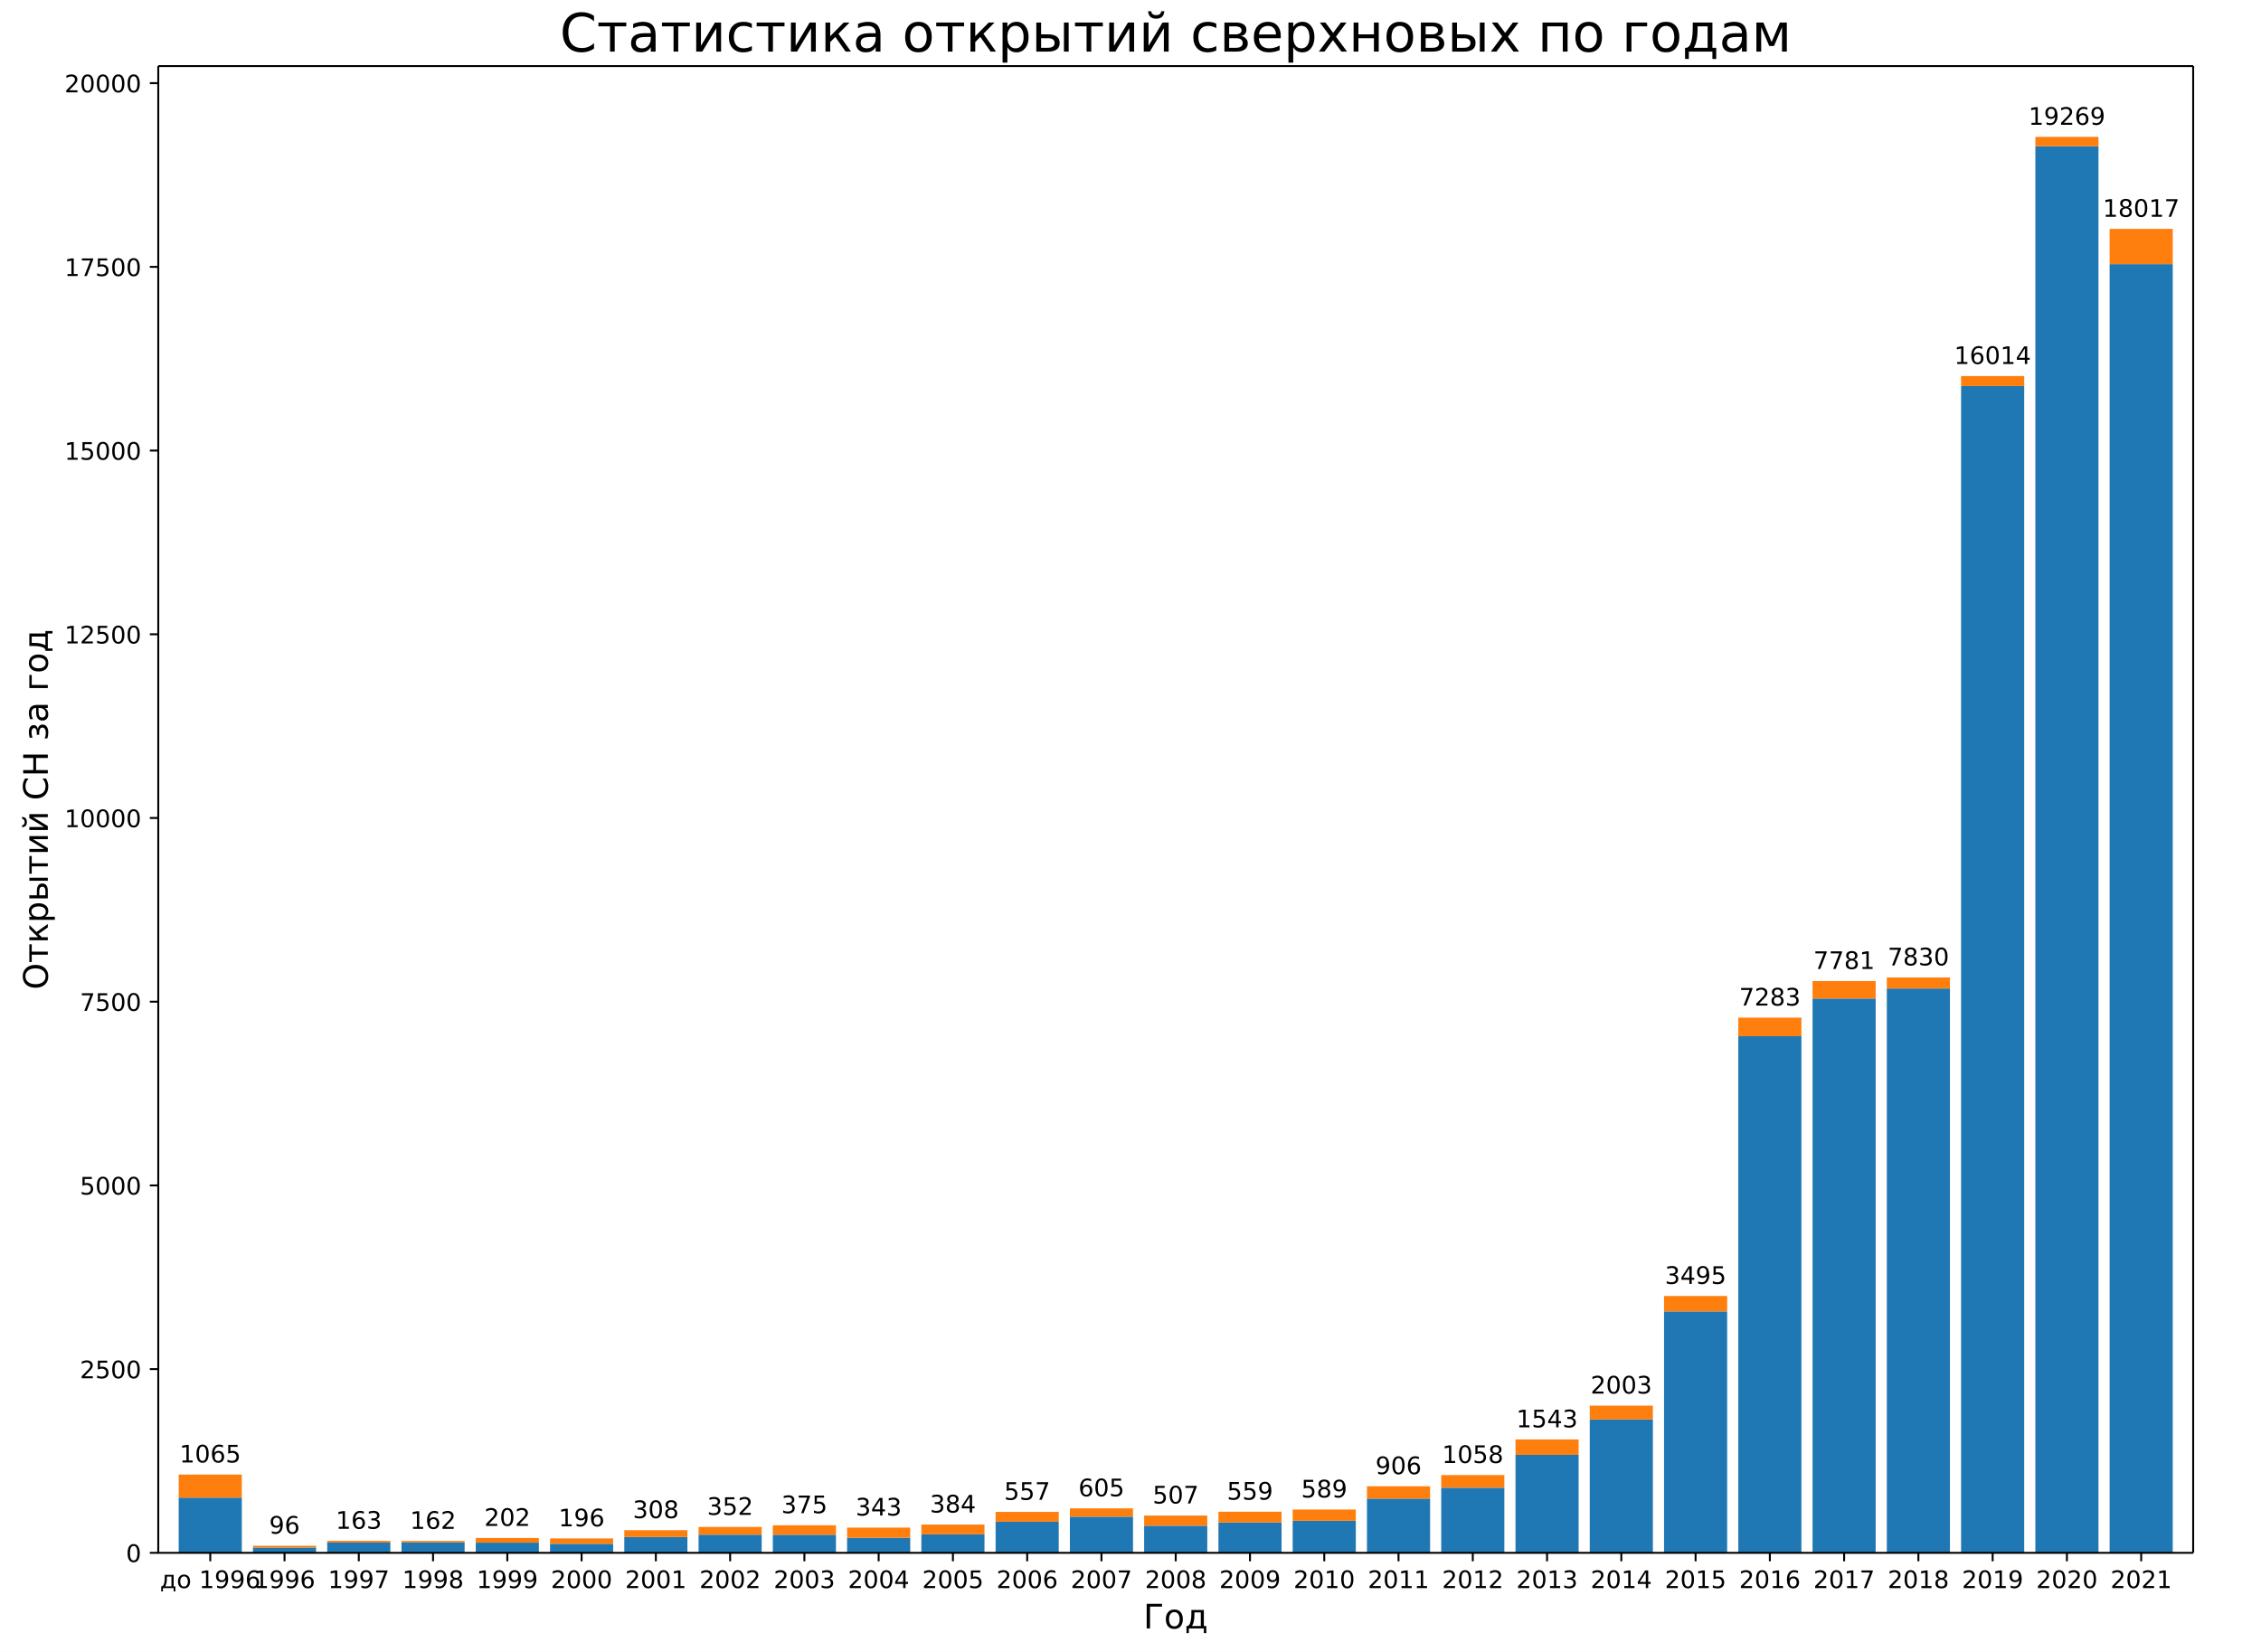
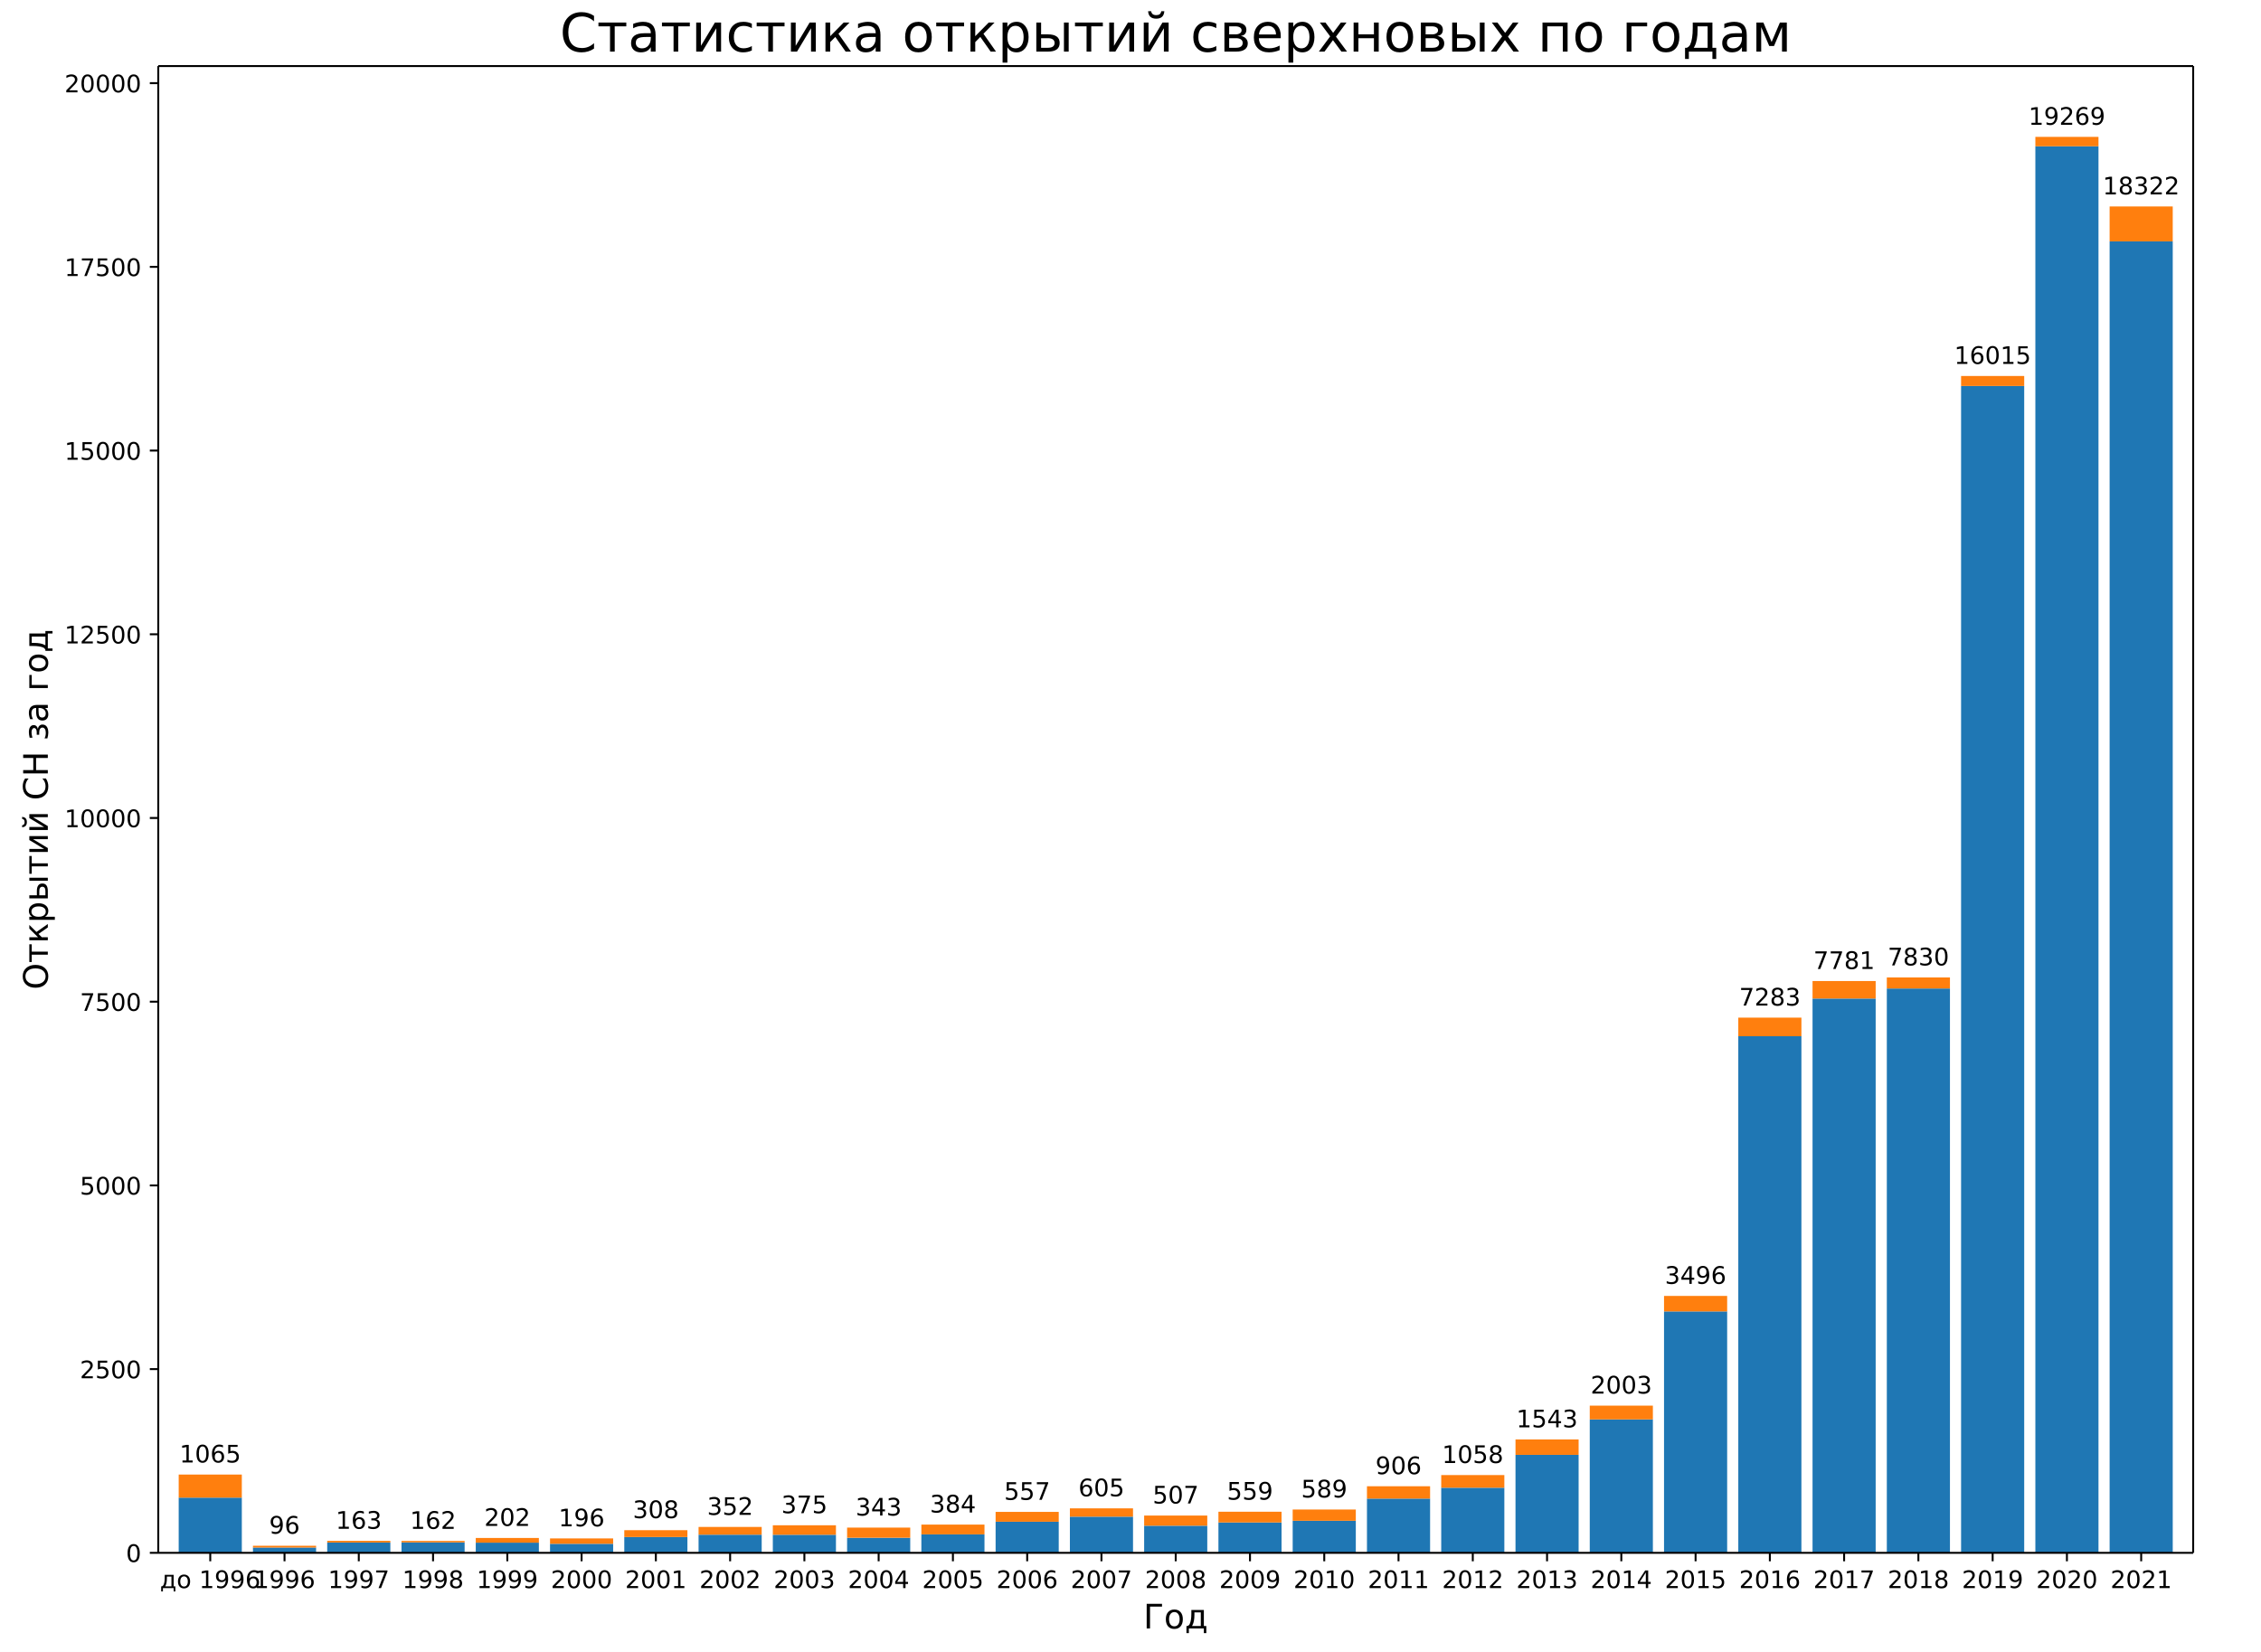
<svg xmlns="http://www.w3.org/2000/svg" xmlns:xlink="http://www.w3.org/1999/xlink" width="936pt" height="684pt" version="1.1" viewBox="0 0 936 684">
  <defs>
    <style type="text/css">*{stroke-linecap:butt;stroke-linejoin:round;}</style>
  </defs>
  <path d="m0 684h936v-684h-936z" fill="#fff" />
  <path d="m65.52 642.96h842.4v-615.6h-842.4z" fill="#fff" />
  <path d="m73.975 642.96h26.133v-22.85h-26.133z" clip-path="url(#a)" fill="#1f77b4" />
  <path d="m104.72 642.96h26.133v-2.191h-26.133z" clip-path="url(#a)" fill="#1f77b4" />
  <path d="m135.46 642.96h26.133v-4.26h-26.133z" clip-path="url(#a)" fill="#1f77b4" />
  <path d="m166.21 642.96h26.133v-4.321h-26.133z" clip-path="url(#a)" fill="#1f77b4" />
  <path d="m196.95 642.96h26.133v-4.199h-26.133z" clip-path="url(#a)" fill="#1f77b4" />
  <path d="m227.7 642.96h26.133v-3.742h-26.133z" clip-path="url(#a)" fill="#1f77b4" />
  <path d="m258.44 642.96h26.133v-6.542h-26.133z" clip-path="url(#a)" fill="#1f77b4" />
  <path d="m289.19 642.96h26.133v-7.515h-26.133z" clip-path="url(#a)" fill="#1f77b4" />
  <path d="m319.93 642.96h26.133v-7.485h-26.133z" clip-path="url(#a)" fill="#1f77b4" />
  <path d="m350.68 642.96h26.133v-6.237h-26.133z" clip-path="url(#a)" fill="#1f77b4" />
  <path d="m381.42 642.96h26.133v-7.637h-26.133z" clip-path="url(#a)" fill="#1f77b4" />
  <path d="m412.16 642.96h26.133v-12.87h-26.133z" clip-path="url(#a)" fill="#1f77b4" />
  <path d="m442.91 642.96h26.133v-14.97h-26.133z" clip-path="url(#a)" fill="#1f77b4" />
  <path d="m473.65 642.96h26.133v-11.227h-26.133z" clip-path="url(#a)" fill="#1f77b4" />
  <path d="m504.4 642.96h26.133v-12.566h-26.133z" clip-path="url(#a)" fill="#1f77b4" />
  <path d="m535.14 642.96h26.133v-13.266h-26.133z" clip-path="url(#a)" fill="#1f77b4" />
  <path d="m565.89 642.96h26.133v-22.455h-26.133z" clip-path="url(#a)" fill="#1f77b4" />
  <path d="m596.63 642.96h26.133v-26.958h-26.133z" clip-path="url(#a)" fill="#1f77b4" />
  <path d="m627.38 642.96h26.133v-40.558h-26.133z" clip-path="url(#a)" fill="#1f77b4" />
  <path d="m658.12 642.96h26.133v-55.254h-26.133z" clip-path="url(#a)" fill="#1f77b4" />
  <path d="m688.87 642.96h26.133v-99.951h-26.133z" clip-path="url(#a)" fill="#1f77b4" />
  <path d="m719.61 642.96h26.133v-213.9h-26.133z" clip-path="url(#a)" fill="#1f77b4" />
  <path d="m750.35 642.96h26.133v-229.51h-26.133z" clip-path="url(#a)" fill="#1f77b4" />
  <path d="m781.1 642.96h26.133v-233.67h-26.133z" clip-path="url(#a)" fill="#1f77b4" />
-   <path d="m811.84 642.96h26.133v-483.11h-26.133z" clip-path="url(#a)" fill="#1f77b4" />
+   <path d="m811.84 642.96h26.133v-483.14h-26.133z" clip-path="url(#a)" fill="#1f77b4" />
  <path d="m842.59 642.96h26.133v-582.39h-26.133z" clip-path="url(#a)" fill="#1f77b4" />
-   <path d="m873.33 642.96h26.133v-533.59h-26.133z" clip-path="url(#a)" fill="#1f77b4" />
+   <path d="m873.33 642.96h26.133v-543.02h-26.133z" clip-path="url(#a)" fill="#1f77b4" />
  <path d="m73.975 620.11h26.133v-9.554h-26.133z" clip-path="url(#a)" fill="#ff7f0e" />
  <path d="m104.72 640.77h26.133v-0.73h-26.133z" clip-path="url(#a)" fill="#ff7f0e" />
  <path d="m135.46 638.7h26.133v-0.7h-26.133z" clip-path="url(#a)" fill="#ff7f0e" />
  <path d="m166.21 638.64h26.133v-0.609h-26.133z" clip-path="url(#a)" fill="#ff7f0e" />
  <path d="m196.95 638.76h26.133v-1.947h-26.133z" clip-path="url(#a)" fill="#ff7f0e" />
  <path d="m227.7 639.22h26.133v-2.221h-26.133z" clip-path="url(#a)" fill="#ff7f0e" />
  <path d="m258.44 636.42h26.133v-2.83h-26.133z" clip-path="url(#a)" fill="#ff7f0e" />
  <path d="m289.19 635.44h26.133v-3.195h-26.133z" clip-path="url(#a)" fill="#ff7f0e" />
  <path d="m319.93 635.48h26.133v-3.925h-26.133z" clip-path="url(#a)" fill="#ff7f0e" />
  <path d="m350.68 636.72h26.133v-4.199h-26.133z" clip-path="url(#a)" fill="#ff7f0e" />
  <path d="m381.42 635.32h26.133v-4.047h-26.133z" clip-path="url(#a)" fill="#ff7f0e" />
  <path d="m412.16 630.09h26.133v-4.077h-26.133z" clip-path="url(#a)" fill="#ff7f0e" />
  <path d="m442.91 627.99h26.133v-3.438h-26.133z" clip-path="url(#a)" fill="#ff7f0e" />
  <path d="m473.65 631.73h26.133v-4.199h-26.133z" clip-path="url(#a)" fill="#ff7f0e" />
  <path d="m504.4 630.39h26.133v-4.442h-26.133z" clip-path="url(#a)" fill="#ff7f0e" />
  <path d="m535.14 629.69h26.133v-4.655h-26.133z" clip-path="url(#a)" fill="#ff7f0e" />
  <path d="m565.89 620.51h26.133v-5.112h-26.133z" clip-path="url(#a)" fill="#ff7f0e" />
  <path d="m596.63 616h26.133v-5.233h-26.133z" clip-path="url(#a)" fill="#ff7f0e" />
  <path d="m627.38 602.4h26.133v-6.389h-26.133z" clip-path="url(#a)" fill="#ff7f0e" />
  <path d="m658.12 587.71h26.133v-5.69h-26.133z" clip-path="url(#a)" fill="#ff7f0e" />
-   <path d="m688.87 543.01h26.133v-6.389h-26.133z" clip-path="url(#a)" fill="#ff7f0e" />
+   <path d="m688.87 543.01h26.133v-6.42h-26.133z" clip-path="url(#a)" fill="#ff7f0e" />
  <path d="m719.61 429.06h26.133v-7.698h-26.133z" clip-path="url(#a)" fill="#ff7f0e" />
  <path d="m750.35 413.45h26.133v-7.242h-26.133z" clip-path="url(#a)" fill="#ff7f0e" />
  <path d="m781.1 409.29h26.133v-4.564h-26.133z" clip-path="url(#a)" fill="#ff7f0e" />
-   <path d="m811.84 159.85h26.133v-4.138h-26.133z" clip-path="url(#a)" fill="#ff7f0e" />
+   <path d="m811.84 159.82h26.133v-4.138h-26.133z" clip-path="url(#a)" fill="#ff7f0e" />
  <path d="m842.59 60.569h26.133v-3.895h-26.133z" clip-path="url(#a)" fill="#ff7f0e" />
-   <path d="m873.33 109.37h26.133v-14.605h-26.133z" clip-path="url(#a)" fill="#ff7f0e" />
+   <path d="m873.33 99.941h26.133v-14.453h-26.133z" clip-path="url(#a)" fill="#ff7f0e" />
  <defs>
    <path id="b" d="m0 0v3.5" stroke="#000" stroke-width=".8" />
  </defs>
  <use x="87.041" y="642.96" stroke="#000000" stroke-width=".8" xlink:href="#b" />
  <text transform="rotate(-0 87.041 657.56)" x="87.041" y="657.558" font-family="DejaVu Sans" font-size="10px" text-anchor="middle">до 1996</text>
  <use x="117.786" y="642.96" stroke="#000000" stroke-width=".8" xlink:href="#b" />
  <text transform="rotate(-0 117.79 657.56)" x="117.786" y="657.558" font-family="DejaVu Sans" font-size="10px" text-anchor="middle">1996</text>
  <use x="148.53" y="642.96" stroke="#000000" stroke-width=".8" xlink:href="#b" />
  <text transform="rotate(-0 148.53 657.56)" x="148.53" y="657.558" font-family="DejaVu Sans" font-size="10px" text-anchor="middle">1997</text>
  <use x="179.275" y="642.96" stroke="#000000" stroke-width=".8" xlink:href="#b" />
  <text transform="rotate(-0 179.27 657.56)" x="179.275" y="657.558" font-family="DejaVu Sans" font-size="10px" text-anchor="middle">1998</text>
  <use x="210.019" y="642.96" stroke="#000000" stroke-width=".8" xlink:href="#b" />
  <text transform="rotate(-0 210.02 657.56)" x="210.019" y="657.558" font-family="DejaVu Sans" font-size="10px" text-anchor="middle">1999</text>
  <use x="240.764" y="642.96" stroke="#000000" stroke-width=".8" xlink:href="#b" />
  <text transform="rotate(-0 240.76 657.56)" x="240.764" y="657.558" font-family="DejaVu Sans" font-size="10px" text-anchor="middle">2000</text>
  <use x="271.508" y="642.96" stroke="#000000" stroke-width=".8" xlink:href="#b" />
  <text transform="rotate(-0 271.51 657.56)" x="271.508" y="657.558" font-family="DejaVu Sans" font-size="10px" text-anchor="middle">2001</text>
  <use x="302.253" y="642.96" stroke="#000000" stroke-width=".8" xlink:href="#b" />
  <text transform="rotate(-0 302.25 657.56)" x="302.253" y="657.558" font-family="DejaVu Sans" font-size="10px" text-anchor="middle">2002</text>
  <use x="332.997" y="642.96" stroke="#000000" stroke-width=".8" xlink:href="#b" />
  <text transform="rotate(-0 333 657.56)" x="332.997" y="657.558" font-family="DejaVu Sans" font-size="10px" text-anchor="middle">2003</text>
  <use x="363.742" y="642.96" stroke="#000000" stroke-width=".8" xlink:href="#b" />
  <text transform="rotate(-0 363.74 657.56)" x="363.742" y="657.558" font-family="DejaVu Sans" font-size="10px" text-anchor="middle">2004</text>
  <use x="394.486" y="642.96" stroke="#000000" stroke-width=".8" xlink:href="#b" />
  <text transform="rotate(-0 394.49 657.56)" x="394.486" y="657.558" font-family="DejaVu Sans" font-size="10px" text-anchor="middle">2005</text>
  <use x="425.231" y="642.96" stroke="#000000" stroke-width=".8" xlink:href="#b" />
  <text transform="rotate(-0 425.23 657.56)" x="425.231" y="657.558" font-family="DejaVu Sans" font-size="10px" text-anchor="middle">2006</text>
  <use x="455.975" y="642.96" stroke="#000000" stroke-width=".8" xlink:href="#b" />
  <text transform="rotate(-0 455.98 657.56)" x="455.975" y="657.558" font-family="DejaVu Sans" font-size="10px" text-anchor="middle">2007</text>
  <use x="486.72" y="642.96" stroke="#000000" stroke-width=".8" xlink:href="#b" />
  <text transform="rotate(-0 486.72 657.56)" x="486.72" y="657.558" font-family="DejaVu Sans" font-size="10px" text-anchor="middle">2008</text>
  <use x="517.465" y="642.96" stroke="#000000" stroke-width=".8" xlink:href="#b" />
  <text transform="rotate(-0 517.46 657.56)" x="517.465" y="657.558" font-family="DejaVu Sans" font-size="10px" text-anchor="middle">2009</text>
  <use x="548.209" y="642.96" stroke="#000000" stroke-width=".8" xlink:href="#b" />
  <text transform="rotate(-0 548.21 657.56)" x="548.209" y="657.558" font-family="DejaVu Sans" font-size="10px" text-anchor="middle">2010</text>
  <use x="578.954" y="642.96" stroke="#000000" stroke-width=".8" xlink:href="#b" />
  <text transform="rotate(-0 578.95 657.56)" x="578.954" y="657.558" font-family="DejaVu Sans" font-size="10px" text-anchor="middle">2011</text>
  <use x="609.698" y="642.96" stroke="#000000" stroke-width=".8" xlink:href="#b" />
  <text transform="rotate(-0 609.7 657.56)" x="609.698" y="657.558" font-family="DejaVu Sans" font-size="10px" text-anchor="middle">2012</text>
  <use x="640.443" y="642.96" stroke="#000000" stroke-width=".8" xlink:href="#b" />
  <text transform="rotate(-0 640.44 657.56)" x="640.443" y="657.558" font-family="DejaVu Sans" font-size="10px" text-anchor="middle">2013</text>
  <use x="671.187" y="642.96" stroke="#000000" stroke-width=".8" xlink:href="#b" />
  <text transform="rotate(-0 671.19 657.56)" x="671.187" y="657.558" font-family="DejaVu Sans" font-size="10px" text-anchor="middle">2014</text>
  <use x="701.932" y="642.96" stroke="#000000" stroke-width=".8" xlink:href="#b" />
  <text transform="rotate(-0 701.93 657.56)" x="701.932" y="657.558" font-family="DejaVu Sans" font-size="10px" text-anchor="middle">2015</text>
  <use x="732.676" y="642.96" stroke="#000000" stroke-width=".8" xlink:href="#b" />
  <text transform="rotate(-0 732.68 657.56)" x="732.676" y="657.558" font-family="DejaVu Sans" font-size="10px" text-anchor="middle">2016</text>
  <use x="763.421" y="642.96" stroke="#000000" stroke-width=".8" xlink:href="#b" />
  <text transform="rotate(-0 763.42 657.56)" x="763.421" y="657.558" font-family="DejaVu Sans" font-size="10px" text-anchor="middle">2017</text>
  <use x="794.165" y="642.96" stroke="#000000" stroke-width=".8" xlink:href="#b" />
  <text transform="rotate(-0 794.17 657.56)" x="794.165" y="657.558" font-family="DejaVu Sans" font-size="10px" text-anchor="middle">2018</text>
  <use x="824.91" y="642.96" stroke="#000000" stroke-width=".8" xlink:href="#b" />
  <text transform="rotate(-0 824.91 657.56)" x="824.91" y="657.558" font-family="DejaVu Sans" font-size="10px" text-anchor="middle">2019</text>
  <use x="855.654" y="642.96" stroke="#000000" stroke-width=".8" xlink:href="#b" />
  <text transform="rotate(-0 855.65 657.56)" x="855.654" y="657.558" font-family="DejaVu Sans" font-size="10px" text-anchor="middle">2020</text>
  <use x="886.399" y="642.96" stroke="#000000" stroke-width=".8" xlink:href="#b" />
  <text transform="rotate(-0 886.4 657.56)" x="886.399" y="657.558" font-family="DejaVu Sans" font-size="10px" text-anchor="middle">2021</text>
  <text transform="rotate(-0 486.72 674.28)" x="486.72" y="674.276" font-family="DejaVu Sans" font-size="14px" text-anchor="middle">Год</text>
  <defs>
    <path id="c" d="m0 0h-3.5" stroke="#000" stroke-width=".8" />
  </defs>
  <use x="65.52" y="642.96" stroke="#000000" stroke-width=".8" xlink:href="#c" />
  <text transform="rotate(-0 58.52 646.76)" x="58.52" y="646.759" font-family="DejaVu Sans" font-size="10px" text-anchor="end">0</text>
  <use x="65.52" y="566.894" stroke="#000000" stroke-width=".8" xlink:href="#c" />
  <text transform="rotate(-0 58.52 570.69)" x="58.52" y="570.693" font-family="DejaVu Sans" font-size="10px" text-anchor="end">2500</text>
  <use x="65.52" y="490.828" stroke="#000000" stroke-width=".8" xlink:href="#c" />
  <text transform="rotate(-0 58.52 494.63)" x="58.52" y="494.627" font-family="DejaVu Sans" font-size="10px" text-anchor="end">5000</text>
  <use x="65.52" y="414.762" stroke="#000000" stroke-width=".8" xlink:href="#c" />
  <text transform="rotate(-0 58.52 418.56)" x="58.52" y="418.561" font-family="DejaVu Sans" font-size="10px" text-anchor="end">7500</text>
  <use x="65.52" y="338.696" stroke="#000000" stroke-width=".8" xlink:href="#c" />
  <text transform="rotate(-0 58.52 342.5)" x="58.52" y="342.496" font-family="DejaVu Sans" font-size="10px" text-anchor="end">10000</text>
  <use x="65.52" y="262.63" stroke="#000000" stroke-width=".8" xlink:href="#c" />
  <text transform="rotate(-0 58.52 266.43)" x="58.52" y="266.43" font-family="DejaVu Sans" font-size="10px" text-anchor="end">12500</text>
  <use x="65.52" y="186.564" stroke="#000000" stroke-width=".8" xlink:href="#c" />
  <text transform="rotate(-0 58.52 190.36)" x="58.52" y="190.364" font-family="DejaVu Sans" font-size="10px" text-anchor="end">15000</text>
  <use x="65.52" y="110.499" stroke="#000000" stroke-width=".8" xlink:href="#c" />
  <text transform="rotate(-0 58.52 114.3)" x="58.52" y="114.298" font-family="DejaVu Sans" font-size="10px" text-anchor="end">17500</text>
  <use x="65.52" y="34.433" stroke="#000000" stroke-width=".8" xlink:href="#c" />
  <text transform="rotate(-0 58.52 38.232)" x="58.52" y="38.232" font-family="DejaVu Sans" font-size="10px" text-anchor="end">20000</text>
  <text transform="rotate(-90 19.796 335.16)" x="19.796" y="335.16" font-family="DejaVu Sans" font-size="14px" text-anchor="middle">Открытий СН за год</text>
  <path d="m65.52 642.96v-615.6" fill="none" stroke="#000" stroke-linecap="square" stroke-width=".8" />
  <path d="m907.92 642.96v-615.6" fill="none" stroke="#000" stroke-linecap="square" stroke-width=".8" />
  <path d="m65.52 642.96h842.4" fill="none" stroke="#000" stroke-linecap="square" stroke-width=".8" />
  <path d="m65.52 27.36h842.4" fill="none" stroke="#000" stroke-linecap="square" stroke-width=".8" />
  <text transform="rotate(-0 87.041 605.56)" x="87.041" y="605.556" font-family="DejaVu Sans" font-size="10px" text-anchor="middle">1065</text>
  <text transform="rotate(-0 117.79 635.04)" x="117.786" y="635.039" font-family="DejaVu Sans" font-size="10px" text-anchor="middle">96</text>
  <text transform="rotate(-0 148.53 633)" x="148.53" y="633.001" font-family="DejaVu Sans" font-size="10px" text-anchor="middle">163</text>
  <text transform="rotate(-0 179.27 633.03)" x="179.275" y="633.031" font-family="DejaVu Sans" font-size="10px" text-anchor="middle">162</text>
  <text transform="rotate(-0 210.02 631.81)" x="210.019" y="631.814" font-family="DejaVu Sans" font-size="10px" text-anchor="middle">202</text>
  <text transform="rotate(-0 240.76 632)" x="240.764" y="631.996" font-family="DejaVu Sans" font-size="10px" text-anchor="middle">196</text>
  <text transform="rotate(-0 271.51 628.59)" x="271.508" y="628.589" font-family="DejaVu Sans" font-size="10px" text-anchor="middle">308</text>
  <text transform="rotate(-0 302.25 627.25)" x="302.253" y="627.25" font-family="DejaVu Sans" font-size="10px" text-anchor="middle">352</text>
  <text transform="rotate(-0 333 626.55)" x="332.997" y="626.55" font-family="DejaVu Sans" font-size="10px" text-anchor="middle">375</text>
  <text transform="rotate(-0 363.74 627.52)" x="363.742" y="627.524" font-family="DejaVu Sans" font-size="10px" text-anchor="middle">343</text>
  <text transform="rotate(-0 394.49 626.28)" x="394.486" y="626.276" font-family="DejaVu Sans" font-size="10px" text-anchor="middle">384</text>
  <text transform="rotate(-0 425.23 621.01)" x="425.231" y="621.013" font-family="DejaVu Sans" font-size="10px" text-anchor="middle">557</text>
  <text transform="rotate(-0 455.98 619.55)" x="455.975" y="619.552" font-family="DejaVu Sans" font-size="10px" text-anchor="middle">605</text>
  <text transform="rotate(-0 486.72 622.53)" x="486.72" y="622.534" font-family="DejaVu Sans" font-size="10px" text-anchor="middle">507</text>
  <text transform="rotate(-0 517.46 620.95)" x="517.465" y="620.952" font-family="DejaVu Sans" font-size="10px" text-anchor="middle">559</text>
  <text transform="rotate(-0 548.21 620.04)" x="548.209" y="620.039" font-family="DejaVu Sans" font-size="10px" text-anchor="middle">589</text>
  <text transform="rotate(-0 578.95 610.39)" x="578.954" y="610.394" font-family="DejaVu Sans" font-size="10px" text-anchor="middle">906</text>
  <text transform="rotate(-0 609.7 605.77)" x="609.698" y="605.769" font-family="DejaVu Sans" font-size="10px" text-anchor="middle">1058</text>
  <text transform="rotate(-0 640.44 591.01)" x="640.443" y="591.012" font-family="DejaVu Sans" font-size="10px" text-anchor="middle">1543</text>
  <text transform="rotate(-0 671.19 577.02)" x="671.187" y="577.016" font-family="DejaVu Sans" font-size="10px" text-anchor="middle">2003</text>
-   <text transform="rotate(-0 701.93 531.62)" x="701.932" y="531.62" font-family="DejaVu Sans" font-size="10px" text-anchor="middle">3495</text>
+   <text transform="rotate(-0 701.93 531.59)" x="701.932" y="531.589" font-family="DejaVu Sans" font-size="10px" text-anchor="middle">3496</text>
  <text transform="rotate(-0 732.68 416.36)" x="732.676" y="416.365" font-family="DejaVu Sans" font-size="10px" text-anchor="middle">7283</text>
  <text transform="rotate(-0 763.42 401.21)" x="763.421" y="401.212" font-family="DejaVu Sans" font-size="10px" text-anchor="middle">7781</text>
  <text transform="rotate(-0 794.17 399.72)" x="794.165" y="399.722" font-family="DejaVu Sans" font-size="10px" text-anchor="middle">7830</text>
-   <text transform="rotate(-0 824.91 150.71)" x="824.91" y="150.712" font-family="DejaVu Sans" font-size="10px" text-anchor="middle">16014</text>
+   <text transform="rotate(-0 824.91 150.68)" x="824.91" y="150.682" font-family="DejaVu Sans" font-size="10px" text-anchor="middle">16015</text>
  <text transform="rotate(-0 855.65 51.674)" x="855.654" y="51.674" font-family="DejaVu Sans" font-size="10px" text-anchor="middle">19269</text>
-   <text transform="rotate(-0 886.4 89.768)" x="886.399" y="89.768" font-family="DejaVu Sans" font-size="10px" text-anchor="middle">18017</text>
+   <text transform="rotate(-0 886.4 80.488)" x="886.399" y="80.488" font-family="DejaVu Sans" font-size="10px" text-anchor="middle">18322</text>
  <text transform="rotate(-0 486.72 21.36)" x="486.72" y="21.36" font-family="DejaVu Sans" font-size="22px" text-anchor="middle">Статистика открытий сверхновых по годам</text>
  <defs>
    <clipPath id="a">
      <rect x="65.52" y="27.36" width="842.4" height="615.6" />
    </clipPath>
  </defs>
</svg>
